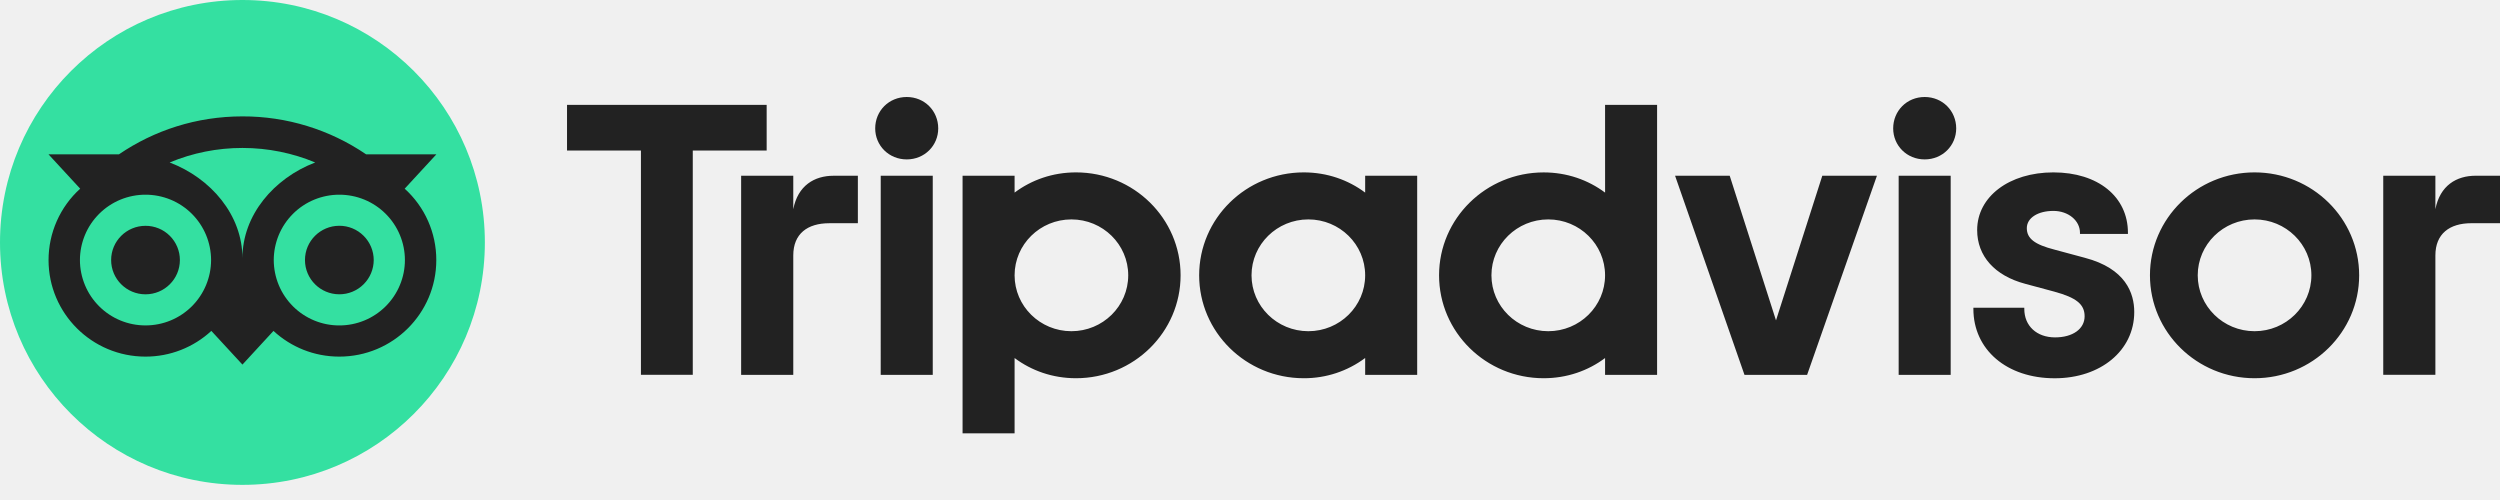
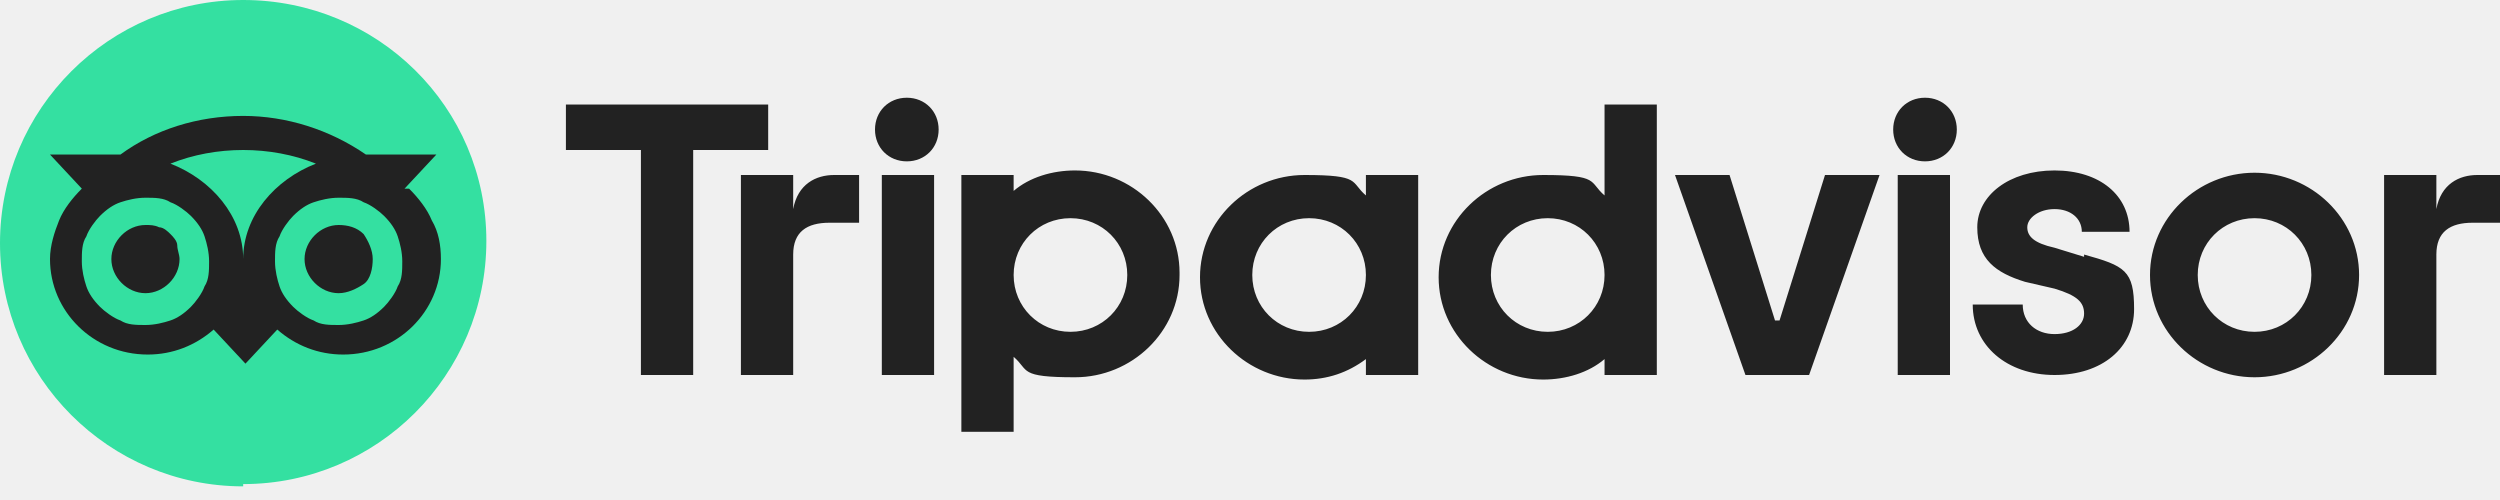
- <svg xmlns="http://www.w3.org/2000/svg" width="110" height="22" viewBox="0 0 110 22" fill="none">
-   <g clip-path="url(#clip0_2062_5880)">
-     <path d="M34.904 9.206V7.733H32.61V16.493H34.904V11.24C34.904 10.289 35.524 9.822 36.49 9.822H37.746V7.733H36.674C35.834 7.733 35.104 8.164 34.904 9.206ZM39.896 4.268C39.111 4.268 38.509 4.877 38.509 5.65C38.509 6.405 39.111 7.014 39.896 7.014C40.681 7.014 41.282 6.405 41.282 5.65C41.282 4.877 40.681 4.268 39.896 4.268ZM38.751 16.494H41.041V7.733H38.752L38.751 16.494ZM51.946 12.113C51.946 14.614 49.886 16.642 47.343 16.642C46.317 16.642 45.388 16.311 44.642 15.753V19.066H42.353V7.733H44.642V8.474C45.388 7.916 46.318 7.585 47.344 7.585C49.886 7.585 51.946 9.612 51.946 12.113ZM49.642 12.113C49.642 10.755 48.522 9.654 47.142 9.654C45.762 9.654 44.642 10.756 44.642 12.113C44.642 13.471 45.762 14.573 47.142 14.573C48.522 14.573 49.642 13.473 49.642 12.113ZM91.736 11.344L90.4 10.984C89.521 10.759 89.18 10.494 89.18 10.037C89.18 9.592 89.661 9.28 90.349 9.28C91.005 9.28 91.519 9.703 91.519 10.243V10.293H93.629V10.243C93.629 8.653 92.312 7.585 90.349 7.585C88.407 7.585 86.995 8.652 86.995 10.123C86.995 11.267 87.766 12.13 89.111 12.488L90.39 12.832C91.361 13.097 91.723 13.39 91.723 13.916C91.723 14.472 91.201 14.845 90.424 14.845C89.614 14.845 89.069 14.34 89.069 13.592V13.541H86.829V13.591C86.829 15.388 88.299 16.644 90.406 16.644C92.434 16.644 93.907 15.418 93.907 13.729C93.907 12.9 93.53 11.816 91.736 11.344ZM60.067 7.733H62.356V16.493H60.067V15.752C59.287 16.334 58.339 16.647 57.365 16.642C54.824 16.642 52.763 14.615 52.763 12.113C52.763 9.612 54.824 7.585 57.366 7.585C58.391 7.585 59.322 7.916 60.067 8.474V7.733ZM60.067 12.113C60.067 10.753 58.947 9.654 57.567 9.654C56.187 9.654 55.067 10.756 55.067 12.113C55.067 13.471 56.187 14.573 57.567 14.573C58.948 14.573 60.067 13.473 60.067 12.113ZM70.623 4.615H72.912V16.495H70.623V15.754C69.878 16.312 68.947 16.642 67.921 16.642C65.38 16.642 63.319 14.616 63.319 12.114C63.319 9.614 65.38 7.586 67.921 7.586C68.947 7.586 69.877 7.917 70.624 8.475L70.623 4.615ZM70.623 12.113C70.623 10.755 69.502 9.654 68.123 9.654C66.742 9.654 65.623 10.756 65.623 12.113C65.623 13.471 66.742 14.573 68.123 14.573C69.503 14.573 70.623 13.473 70.623 12.113ZM83.541 16.494H85.83V7.733H83.541V16.494ZM84.686 4.268C83.901 4.268 83.3 4.877 83.3 5.65C83.3 6.405 83.901 7.014 84.686 7.014C85.471 7.014 86.073 6.405 86.073 5.65C86.073 4.877 85.471 4.268 84.686 4.268ZM103.803 12.113C103.803 14.614 101.743 16.642 99.201 16.642C96.659 16.642 94.598 14.615 94.598 12.113C94.598 9.612 96.659 7.585 99.201 7.585C101.743 7.585 103.803 9.612 103.803 12.113ZM101.701 12.113C101.701 10.755 100.581 9.654 99.201 9.654C97.82 9.654 96.7 10.756 96.7 12.113C96.7 13.471 97.82 14.573 99.201 14.573C100.581 14.573 101.701 13.473 101.701 12.113ZM33.732 4.614H24.949V6.623H28.201V16.492H30.482V6.624H33.733V4.615L33.732 4.614ZM78.143 14.093L76.107 7.732H73.703L76.757 16.493H79.513L82.585 7.732H80.181L78.145 14.093H78.143ZM107.157 9.204V7.732H104.863V16.492H107.157V11.239C107.157 10.288 107.778 9.821 108.744 9.821H110V7.732H108.927C108.087 7.732 107.359 8.162 107.157 9.204Z" fill="#222222" />
-     <path d="M10.667 21.334C16.558 21.334 21.334 16.558 21.334 10.667C21.334 4.776 16.558 0 10.667 0C4.776 0 0 4.776 0 10.667C0 16.558 4.776 21.334 10.667 21.334Z" fill="#34E0A1" />
-     <path d="M17.806 8.302L19.201 6.79H16.108C14.504 5.698 12.607 5.116 10.667 5.121C8.646 5.121 6.781 5.736 5.235 6.79H2.133L3.528 8.302C3.09 8.699 2.739 9.184 2.5 9.724C2.26 10.265 2.136 10.851 2.136 11.442C2.136 13.789 4.046 15.691 6.401 15.691C7.475 15.693 8.51 15.289 9.299 14.559L10.667 16.042L12.033 14.56C12.794 15.263 13.811 15.691 14.93 15.691C17.285 15.691 19.197 13.789 19.197 11.442C19.198 10.851 19.075 10.265 18.835 9.724C18.596 9.183 18.245 8.699 17.806 8.302ZM6.402 14.318C6.024 14.319 5.649 14.245 5.3 14.101C4.95 13.957 4.632 13.745 4.364 13.478C4.096 13.211 3.883 12.894 3.738 12.544C3.593 12.195 3.517 11.821 3.517 11.442C3.517 11.064 3.593 10.69 3.738 10.34C3.883 9.991 4.096 9.674 4.364 9.407C4.632 9.14 4.95 8.928 5.3 8.784C5.649 8.64 6.024 8.566 6.402 8.567C6.781 8.566 7.155 8.64 7.505 8.784C7.855 8.928 8.173 9.14 8.441 9.407C8.709 9.674 8.921 9.991 9.067 10.34C9.212 10.69 9.287 11.064 9.288 11.442C9.287 11.821 9.212 12.195 9.067 12.544C8.921 12.894 8.709 13.211 8.441 13.478C8.173 13.745 7.855 13.957 7.505 14.101C7.155 14.245 6.781 14.319 6.402 14.318ZM10.667 11.359C10.667 9.467 9.287 7.842 7.465 7.149C8.479 6.726 9.567 6.509 10.667 6.51C11.802 6.51 12.884 6.738 13.869 7.149C12.048 7.844 10.667 9.467 10.667 11.359ZM14.931 14.319C14.552 14.32 14.178 14.246 13.828 14.102C13.478 13.957 13.16 13.746 12.892 13.479C12.624 13.211 12.411 12.894 12.266 12.545C12.121 12.195 12.046 11.821 12.045 11.442C12.046 11.064 12.121 10.69 12.266 10.34C12.412 9.991 12.624 9.674 12.892 9.407C13.16 9.14 13.478 8.928 13.828 8.784C14.178 8.64 14.553 8.566 14.931 8.567C15.309 8.566 15.684 8.64 16.034 8.784C16.383 8.928 16.701 9.14 16.969 9.407C17.237 9.674 17.45 9.991 17.595 10.34C17.741 10.69 17.816 11.064 17.816 11.442C17.816 11.821 17.741 12.195 17.595 12.544C17.45 12.894 17.237 13.211 16.969 13.478C16.701 13.745 16.383 13.957 16.034 14.101C15.684 14.245 15.309 14.32 14.931 14.319ZM14.931 9.934C14.095 9.934 13.419 10.609 13.419 11.441C13.419 12.274 14.095 12.949 14.931 12.949C15.331 12.95 15.716 12.791 15.999 12.508C16.283 12.226 16.443 11.842 16.444 11.441C16.443 11.041 16.283 10.657 15.999 10.375C15.716 10.092 15.331 9.933 14.931 9.934ZM7.915 11.442C7.915 12.275 7.238 12.95 6.402 12.95C5.567 12.95 4.89 12.275 4.89 11.442C4.89 10.61 5.567 9.936 6.402 9.936C6.601 9.935 6.797 9.974 6.981 10.049C7.164 10.124 7.331 10.235 7.471 10.375C7.612 10.515 7.723 10.681 7.8 10.865C7.876 11.048 7.915 11.244 7.915 11.442Z" fill="#222222" />
-   </g>
+ <svg xmlns="http://www.w3.org/2000/svg" id="Layer_1" version="1.1" viewBox="0 0 110 22">
  <defs>
-     <clipPath id="clip0_2062_5880">
-       <rect width="110" height="22" fill="white" />
+     <style>
+       .st0 {
+         fill: none;
+       }
+ 
+       .st1 {
+         fill: #34e0a1;
+       }
+ 
+       .st2 {
+         clip-path: url(#clippath);
+       }
+ 
+       .st3 {
+         fill: #222;
+       }
+     </style>
+     <clipPath id="clippath">
+       <rect class="st0" width="110" height="22" />
    </clipPath>
  </defs>
+   <g class="st2">
+     <g>
+       <path class="st3" d="M34.9,9.2v-1.5h-2.3v8.8h2.3v-5.3c0-1,.6-1.4,1.6-1.4h1.3v-2.1h-1.1c-.8,0-1.6.4-1.8,1.5ZM39.9,4.3c-.8,0-1.4.6-1.4,1.4s.6,1.4,1.4,1.4,1.4-.6,1.4-1.4-.6-1.4-1.4-1.4ZM38.8,16.5h2.3V7.7h-2.3v8.8ZM51.9,12.1c0,2.5-2.1,4.5-4.6,4.5s-2-.3-2.7-.9v3.3h-2.3V7.7h2.3v.7c.7-.6,1.7-.9,2.7-.9,2.5,0,4.6,2,4.6,4.5ZM49.6,12.1c0-1.4-1.1-2.5-2.5-2.5s-2.5,1.1-2.5,2.5,1.1,2.5,2.5,2.5,2.5-1.1,2.5-2.5ZM91.7,11.3l-1.3-.4c-.9-.2-1.2-.5-1.2-.9s.5-.8,1.2-.8,1.2.4,1.2,1h0s2.1,0,2.1,0h0c0-1.6-1.3-2.7-3.3-2.7s-3.4,1.1-3.4,2.5.8,2,2.1,2.4l1.3.3c1,.3,1.3.6,1.3,1.1s-.5.9-1.3.9-1.4-.5-1.4-1.3h0c0,0-2.2,0-2.2,0h0c0,1.8,1.5,3.1,3.6,3.1s3.5-1.2,3.5-2.9-.4-1.9-2.2-2.4ZM60.1,7.7h2.3v8.8h-2.3v-.7c-.8.6-1.7.9-2.7.9-2.5,0-4.6-2-4.6-4.5s2.1-4.5,4.6-4.5,2,.3,2.7.9v-.7ZM60.1,12.1c0-1.4-1.1-2.5-2.5-2.5s-2.5,1.1-2.5,2.5,1.1,2.5,2.5,2.5,2.5-1.1,2.5-2.5ZM70.6,4.6h2.3v11.9h-2.3v-.7c-.7.6-1.7.9-2.7.9-2.5,0-4.6-2-4.6-4.5s2.1-4.5,4.6-4.5,2,.3,2.7.9v-3.9ZM70.6,12.1c0-1.4-1.1-2.5-2.5-2.5s-2.5,1.1-2.5,2.5,1.1,2.5,2.5,2.5,2.5-1.1,2.5-2.5ZM83.5,16.5h2.3V7.7h-2.3v8.8ZM84.7,4.3c-.8,0-1.4.6-1.4,1.4s.6,1.4,1.4,1.4,1.4-.6,1.4-1.4-.6-1.4-1.4-1.4ZM103.8,12.1c0,2.5-2.1,4.5-4.6,4.5s-4.6-2-4.6-4.5,2.1-4.5,4.6-4.5,4.6,2,4.6,4.5ZM101.7,12.1c0-1.4-1.1-2.5-2.5-2.5s-2.5,1.1-2.5,2.5,1.1,2.5,2.5,2.5,2.5-1.1,2.5-2.5ZM33.7,4.6h-8.8v2h3.3v9.9h2.3V6.6h3.3v-2h0ZM78.1,14.1l-2-6.4h-2.4l3.1,8.8h2.8l3.1-8.8h-2.4l-2,6.4h0ZM107.2,9.2v-1.5h-2.3v8.8h2.3v-5.3c0-1,.6-1.4,1.6-1.4h1.3v-2.1h-1.1c-.8,0-1.6.4-1.8,1.5Z" />
+       <path class="st1" d="M10.7,21.3c5.9,0,10.7-4.8,10.7-10.7S16.6,0,10.7,0,0,4.8,0,10.7s4.8,10.7,10.7,10.7Z" />
+       <path class="st3" d="M17.8,8.3l1.4-1.5h-3.1c-1.6-1.1-3.5-1.7-5.4-1.7-2,0-3.9.6-5.4,1.7h-3.1l1.4,1.5c-.4.4-.8.9-1,1.4-.2.5-.4,1.1-.4,1.7,0,2.3,1.9,4.2,4.3,4.2,1.1,0,2.1-.4,2.9-1.1l1.4,1.5,1.4-1.5c.8.7,1.8,1.1,2.9,1.1,2.4,0,4.3-1.9,4.3-4.2,0-.6-.1-1.2-.4-1.7-.2-.5-.6-1-1-1.4ZM6.4,14.3c-.4,0-.8,0-1.1-.2-.3-.1-.7-.4-.9-.6-.3-.3-.5-.6-.6-.9-.1-.3-.2-.7-.2-1.1,0-.4,0-.8.2-1.1.1-.3.4-.7.6-.9.3-.3.6-.5.9-.6.3-.1.7-.2,1.1-.2.4,0,.8,0,1.1.2.3.1.7.4.9.6.3.3.5.6.6.9.1.3.2.7.2,1.1,0,.4,0,.8-.2,1.1-.1.3-.4.7-.6.9-.3.3-.6.5-.9.6-.3.1-.7.2-1.1.2ZM10.7,11.4c0-1.9-1.4-3.5-3.2-4.2,1-.4,2.1-.6,3.2-.6,1.1,0,2.2.2,3.2.6-1.8.7-3.2,2.3-3.2,4.2ZM14.9,14.3c-.4,0-.8,0-1.1-.2-.3-.1-.7-.4-.9-.6-.3-.3-.5-.6-.6-.9-.1-.3-.2-.7-.2-1.1,0-.4,0-.8.2-1.1.1-.3.4-.7.6-.9.3-.3.6-.5.9-.6.3-.1.7-.2,1.1-.2.4,0,.8,0,1.1.2.3.1.7.4.9.6.3.3.5.6.6.9.1.3.2.7.2,1.1,0,.4,0,.8-.2,1.1-.1.3-.4.7-.6.9-.3.3-.6.5-.9.6-.3.1-.7.2-1.1.2ZM14.9,9.9c-.8,0-1.5.7-1.5,1.5s.7,1.5,1.5,1.5c.4,0,.8-.2,1.1-.4s.4-.7.4-1.1c0-.4-.2-.8-.4-1.1-.3-.3-.7-.4-1.1-.4ZM7.9,11.4c0,.8-.7,1.5-1.5,1.5s-1.5-.7-1.5-1.5.7-1.5,1.5-1.5c.2,0,.4,0,.6.1.2,0,.4.2.5.3.1.1.3.3.3.5,0,.2.1.4.1.6Z" />
+     </g>
+   </g>
</svg>
